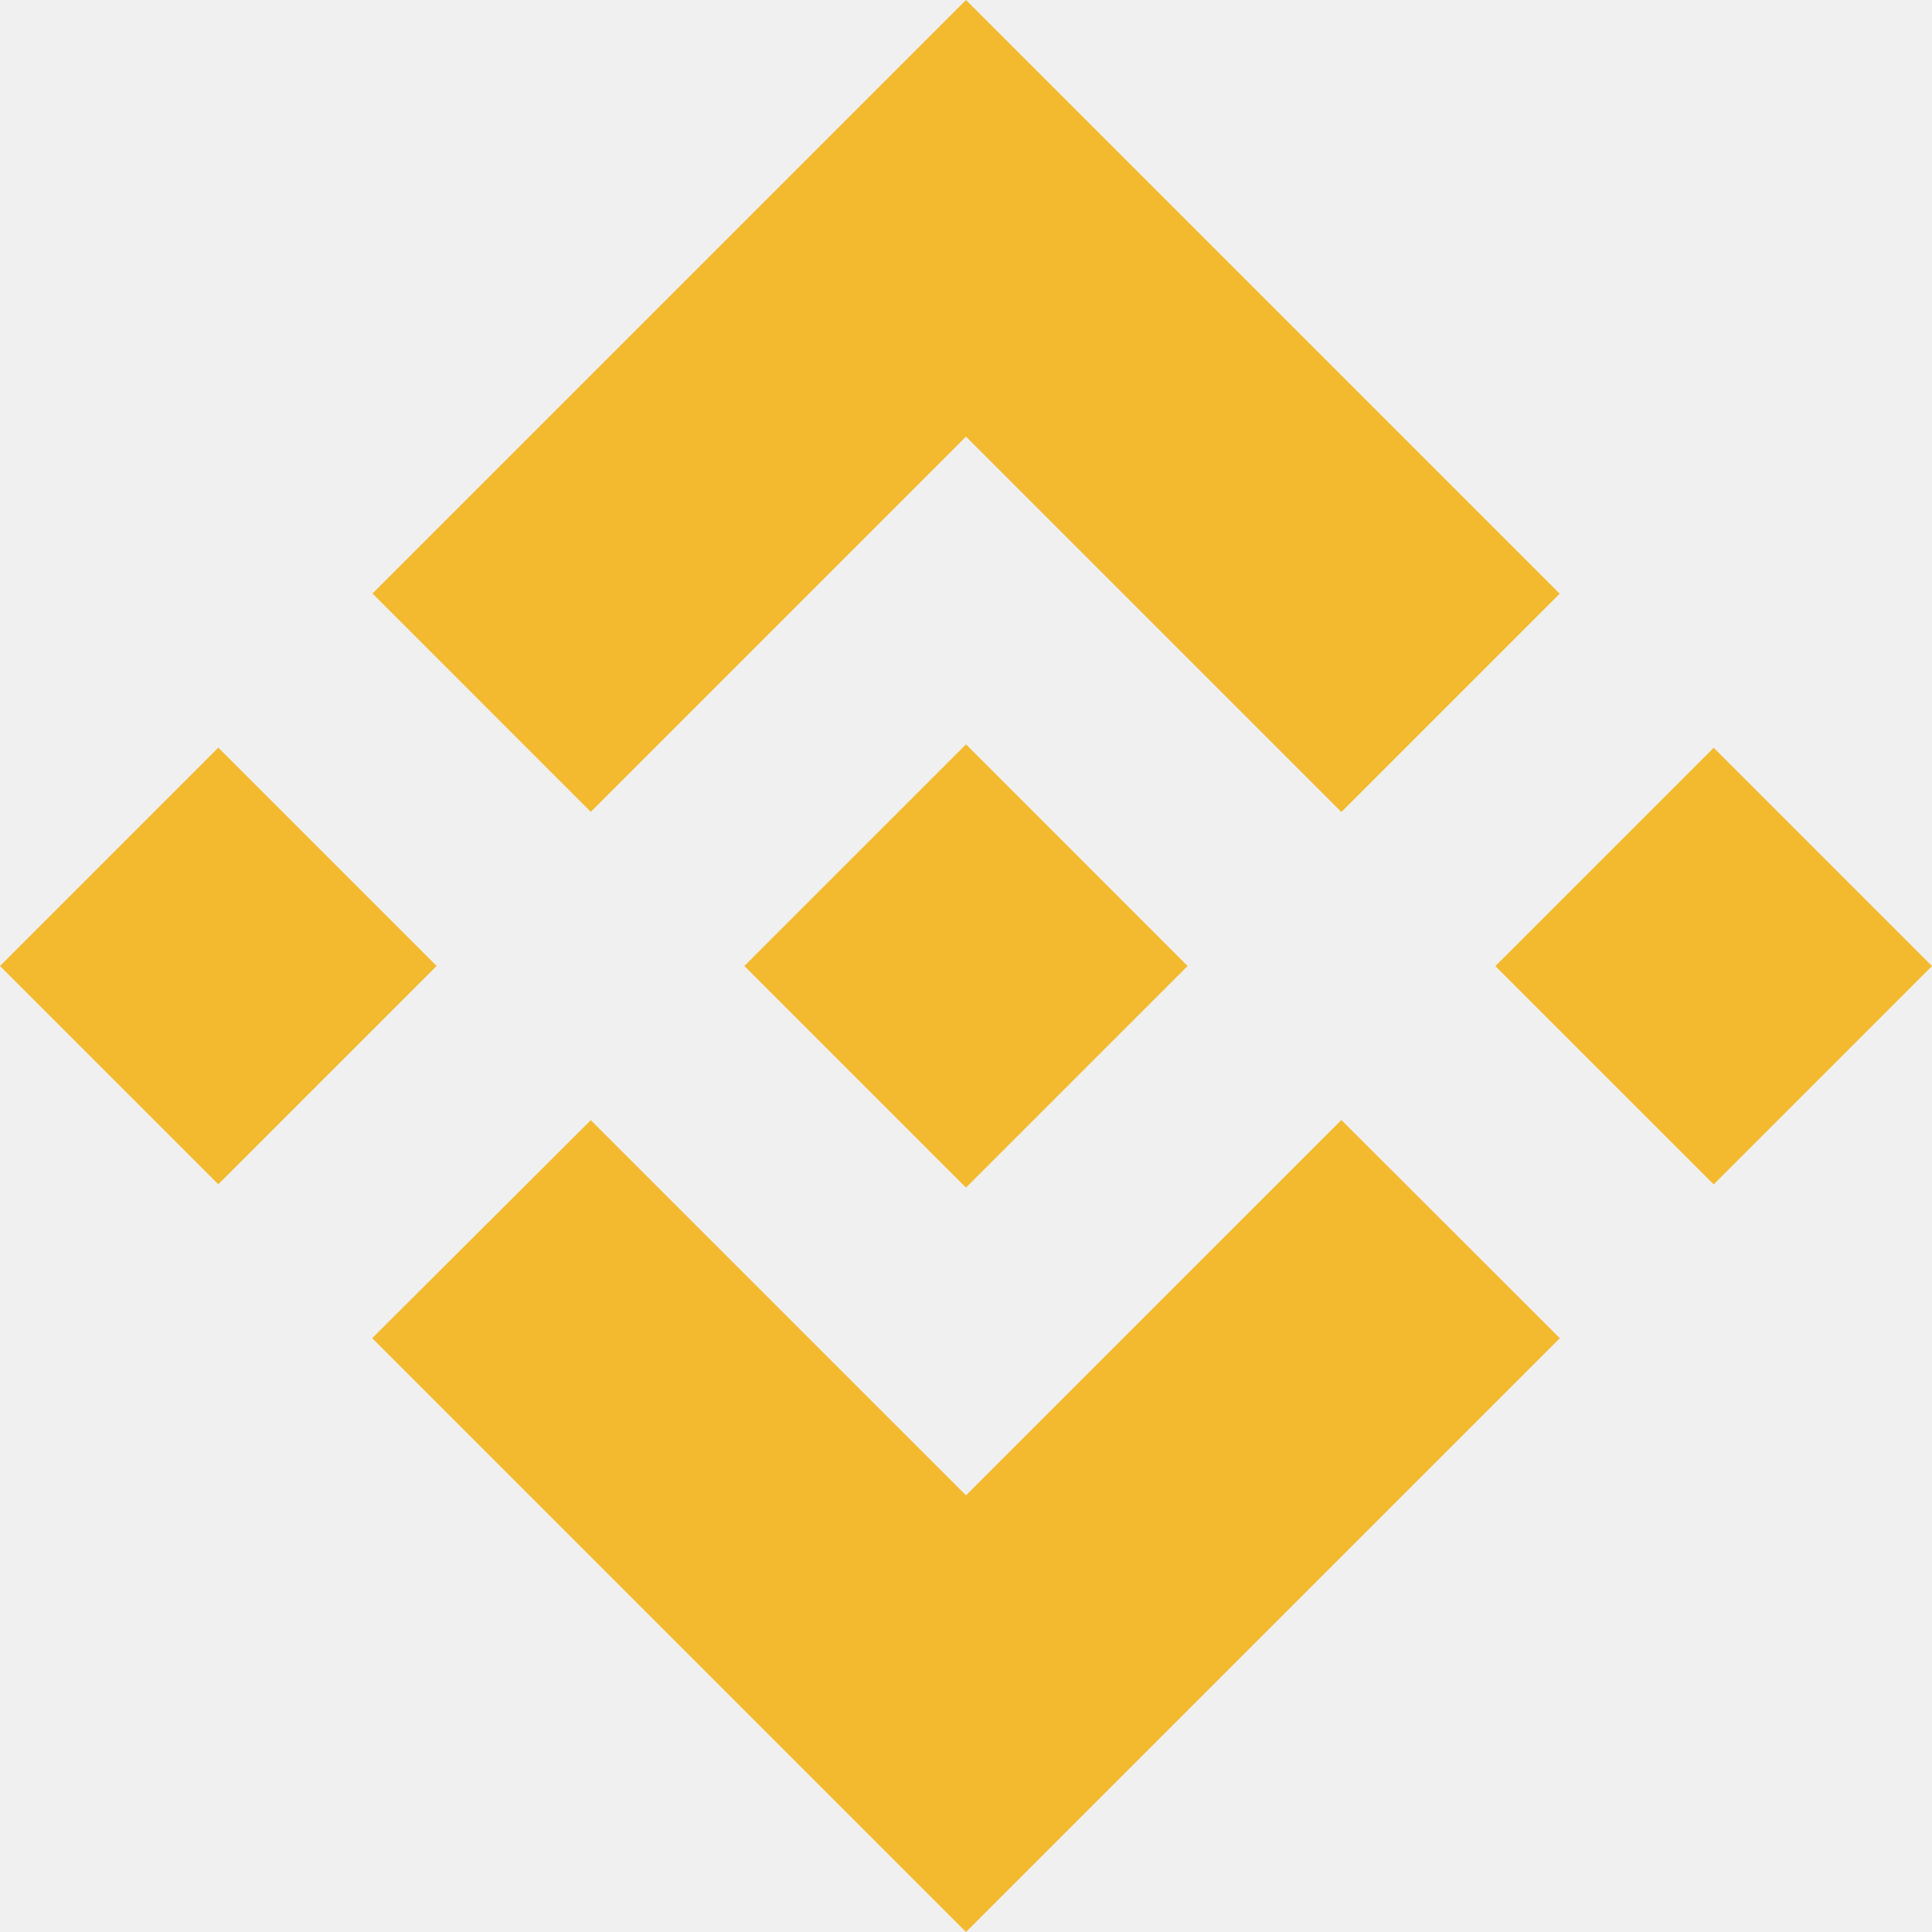
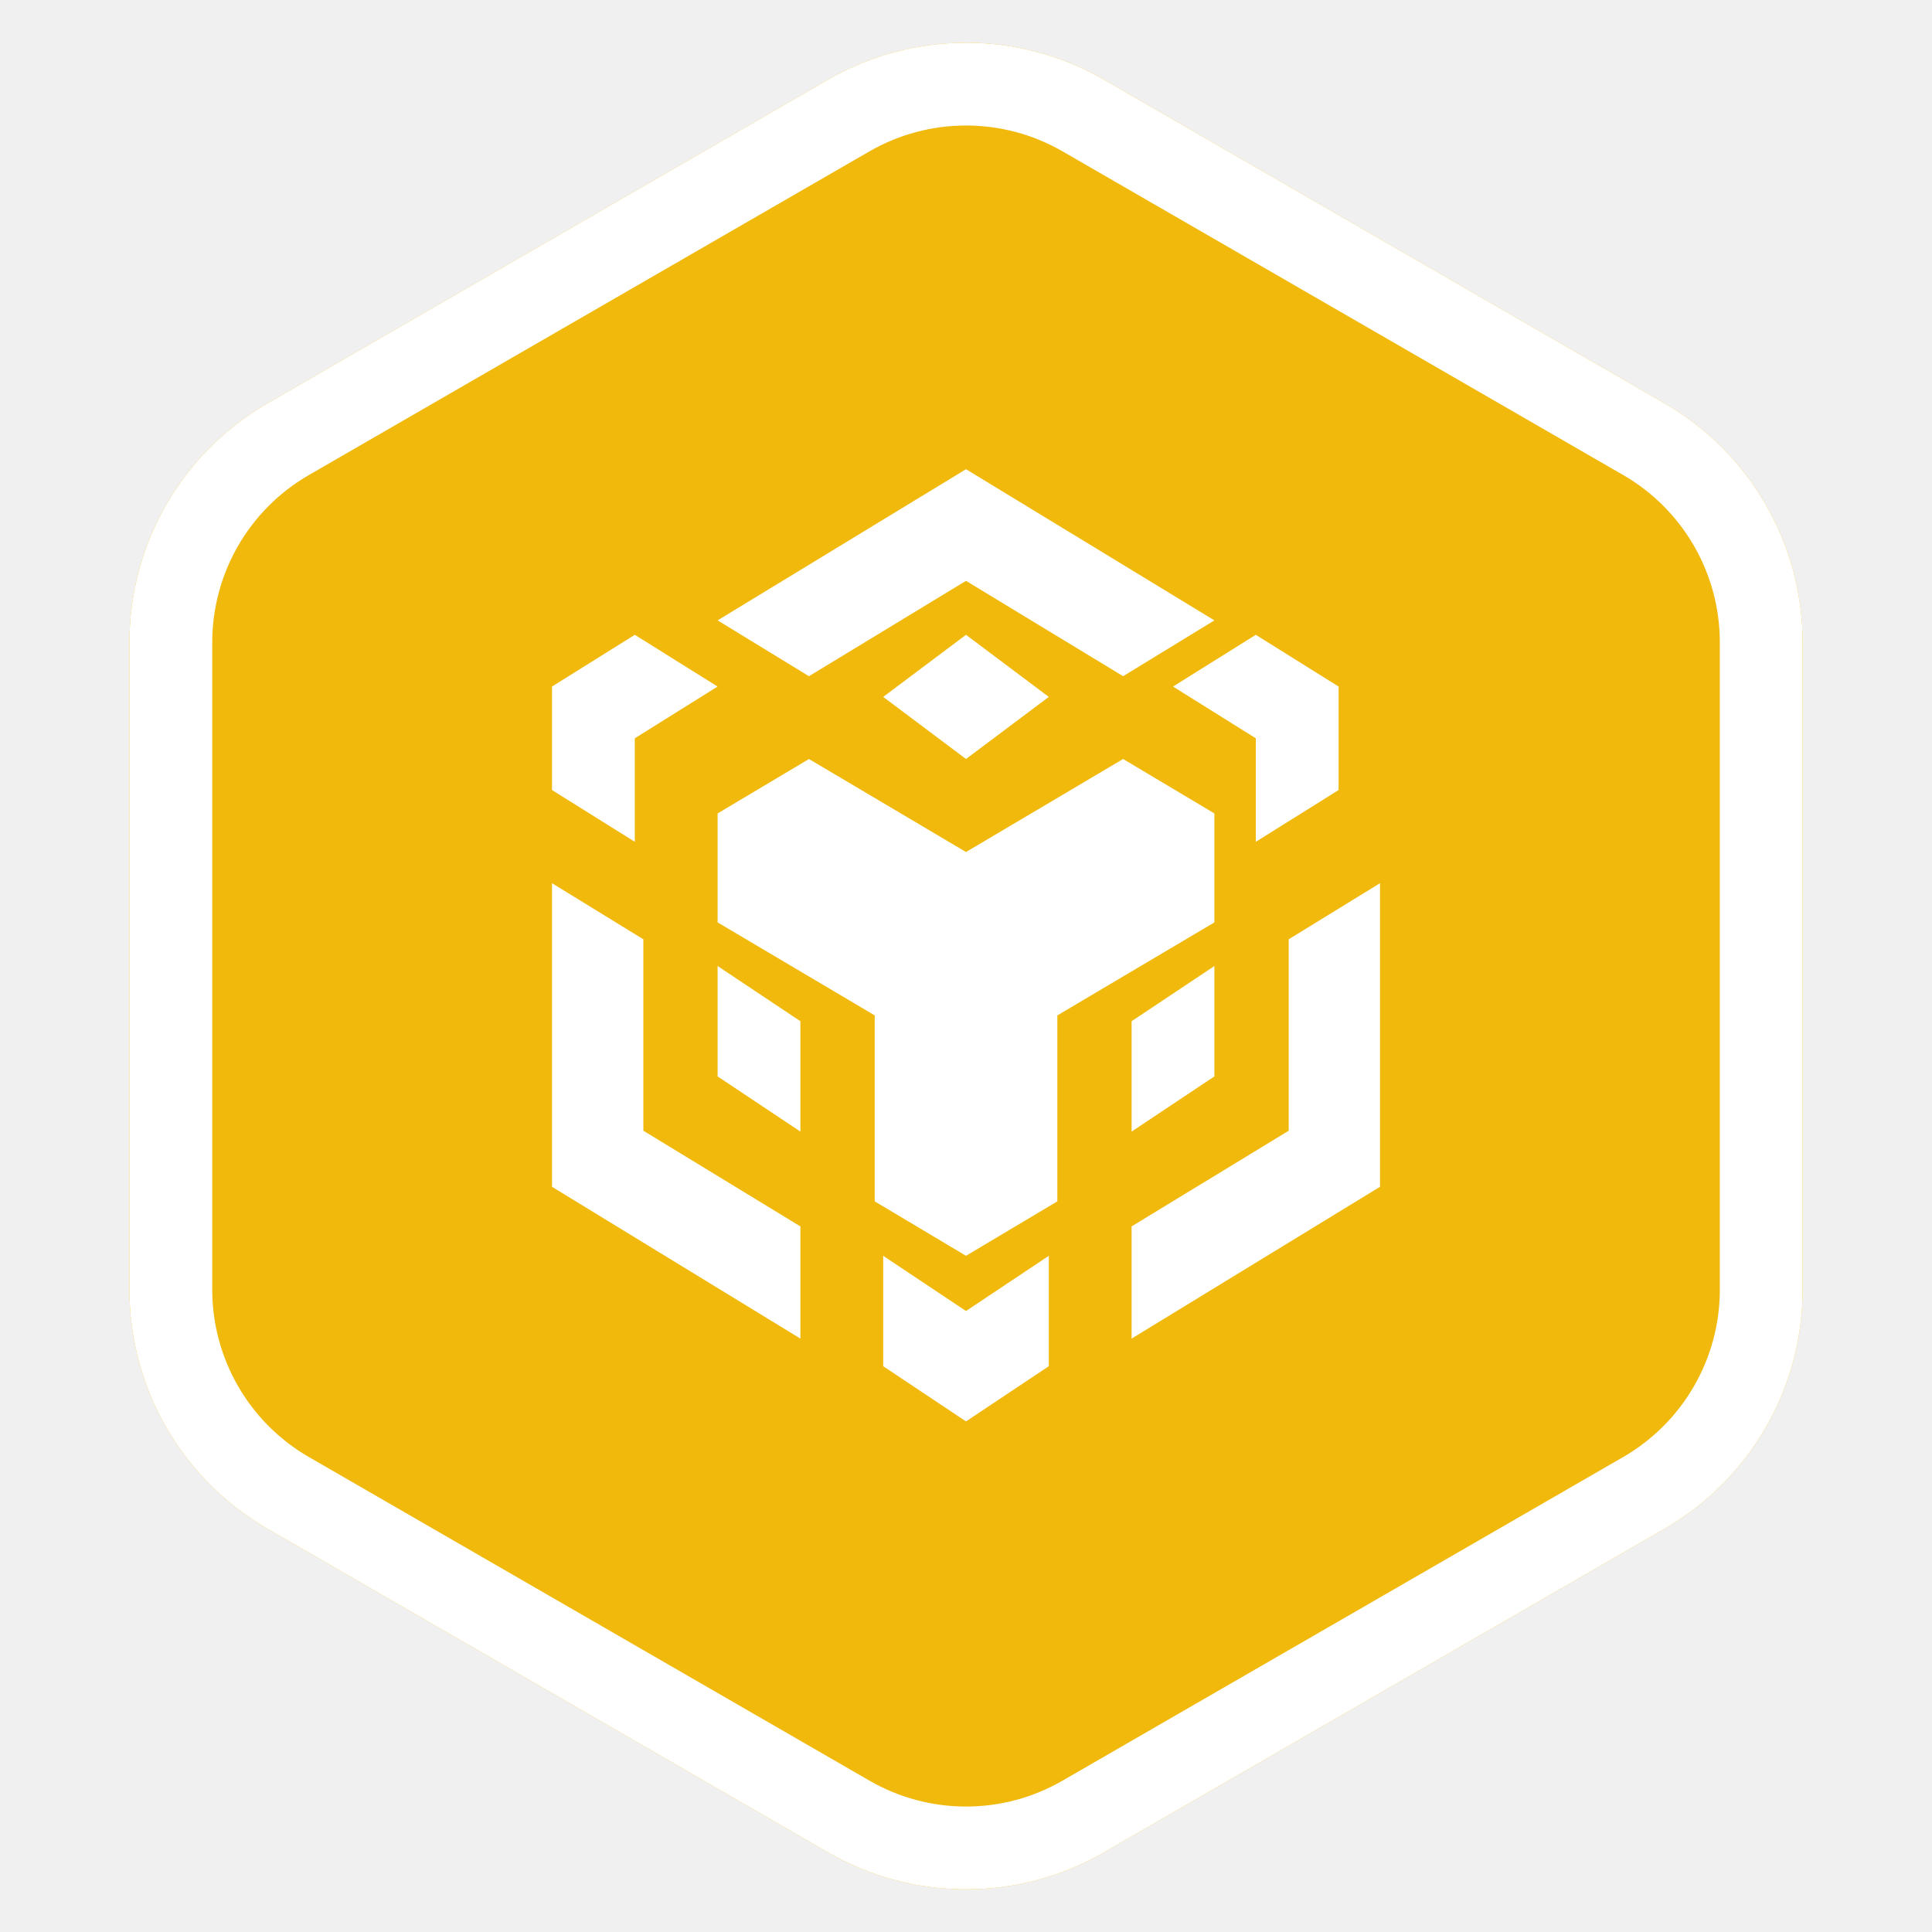
- <svg xmlns="http://www.w3.org/2000/svg" viewBox="0 0 2500.01 2500">
-   <defs>
-     <style>.cls-1{fill:#f3ba2f;}</style>
-   </defs>
-   <g id="Layer_2" data-name="Layer 2">
-     <g id="Layer_1-2" data-name="Layer 1">
-       <path class="cls-1" d="M764.48,1050.52,1250,565l485.75,485.73,282.5-282.5L1250,0,482,768l282.49,282.5M0,1250,282.51,967.45,565,1249.94,282.49,1532.45Zm764.48,199.51L1250,1935l485.74-485.72,282.65,282.35-.14.15L1250,2500,482,1732l-.4-.4,282.91-282.12M1935,1250.12l282.51-282.51L2500,1250.1,2217.5,1532.61Z" />
-       <path class="cls-1" d="M1536.52,1249.85h.12L1250,963.19,1038.13,1175h0l-24.34,24.35-50.2,50.21-.4.39.4.41L1250,1536.81l286.66-286.66.14-.16-.26-.14" />
+ <svg xmlns="http://www.w3.org/2000/svg" width="28" height="28" viewBox="0 0 28 28" fill="none">
+   <g id="Property 1=BSC Tag">
+     <path id="å¤è¾¹å½¢å¤ä»½" fill-rule="evenodd" clip-rule="evenodd" d="M12 1.155C13.238 0.441 14.763 0.441 16 1.155L24.125 5.846C25.362 6.56 26.125 7.881 26.125 9.31V18.691C26.125 20.12 25.362 21.441 24.125 22.155L16 26.846C14.763 27.56 13.238 27.56 12 26.846L3.876 22.155C2.638 21.441 1.876 20.12 1.876 18.691V9.31C1.876 7.881 2.638 6.56 3.876 5.846L12 1.155Z" fill="#F0B90B" />
+     <path id="å¤è¾¹å½¢å¤ä»½ (Stroke)" fill-rule="evenodd" clip-rule="evenodd" d="M23.525 6.885L15.4 2.194C14.534 1.694 13.467 1.694 12.6 2.194L4.476 6.885C3.61 7.385 3.076 8.309 3.076 9.31V18.691C3.076 19.691 3.61 20.616 4.476 21.116L12.6 25.806C13.467 26.307 14.534 26.307 15.4 25.806L23.525 21.116C24.391 20.616 24.925 19.691 24.925 18.691V9.31C24.925 8.309 24.391 7.385 23.525 6.885ZM16 1.155C14.763 0.441 13.238 0.441 12 1.155L3.876 5.846C2.638 6.56 1.876 7.881 1.876 9.31V18.691C1.876 20.12 2.638 21.441 3.876 22.155L12 26.846C13.238 27.56 14.763 27.56 16 26.846L24.125 22.155C25.362 21.441 26.125 20.12 26.125 18.691V9.31C26.125 7.881 25.362 6.56 24.125 5.846L16 1.155Z" fill="white" />
+     <g id="icon_dex">
+       <path id="è·¯å¾" d="M14 6.8L10.4 8.991L11.724 9.8L14 8.418L16.277 9.8L17.6 8.991L14 6.8Z" fill="white" />
+       <path id="è·¯å¾_2" d="M16.277 11L17.6 11.789V13.368L15.324 14.716V17.411L14 18.2L12.677 17.411V14.716L10.4 13.368V11.789L11.724 11L14 12.348L16.277 11Z" fill="white" />
+       <path id="è·¯å¾_3" d="M17.6 14V15.6L16.4 16.4V14.8L17.6 14Z" fill="white" />
+       <path id="è·¯å¾_4" d="M16.4 17.774L18.677 16.387V13.613L20 12.8V17.2L16.4 19.4V17.774Z" fill="white" />
+       <path id="è·¯å¾_5" d="M18.2 10.7L17 9.95L18.2 9.2L19.4 9.95V11.45L18.2 12.2V10.7Z" fill="white" />
+       <path id="è·¯å¾_6" d="M12.8 19.8V18.2L14 19L15.2 18.2V19.8L14 20.6L12.8 19.8Z" fill="white" />
+       <path id="è·¯å¾_7" d="M11.6 16.4L10.4 15.6V14L11.6 14.8V16.4Z" fill="white" />
+       <path id="è·¯å¾_8" d="M14 11L12.8 10.1L14 9.2L15.2 10.1L14 11Z" fill="white" />
+       <path id="è·¯å¾_9" d="M10.4 9.95L9.2 10.7V12.2L8 11.45V9.95L9.2 9.2L10.4 9.95Z" fill="white" />
+       <path id="è·¯å¾_10" d="M8 12.8L9.324 13.613V16.387L11.6 17.774V19.4L8 17.2V12.8Z" fill="white" />
    </g>
  </g>
</svg>
